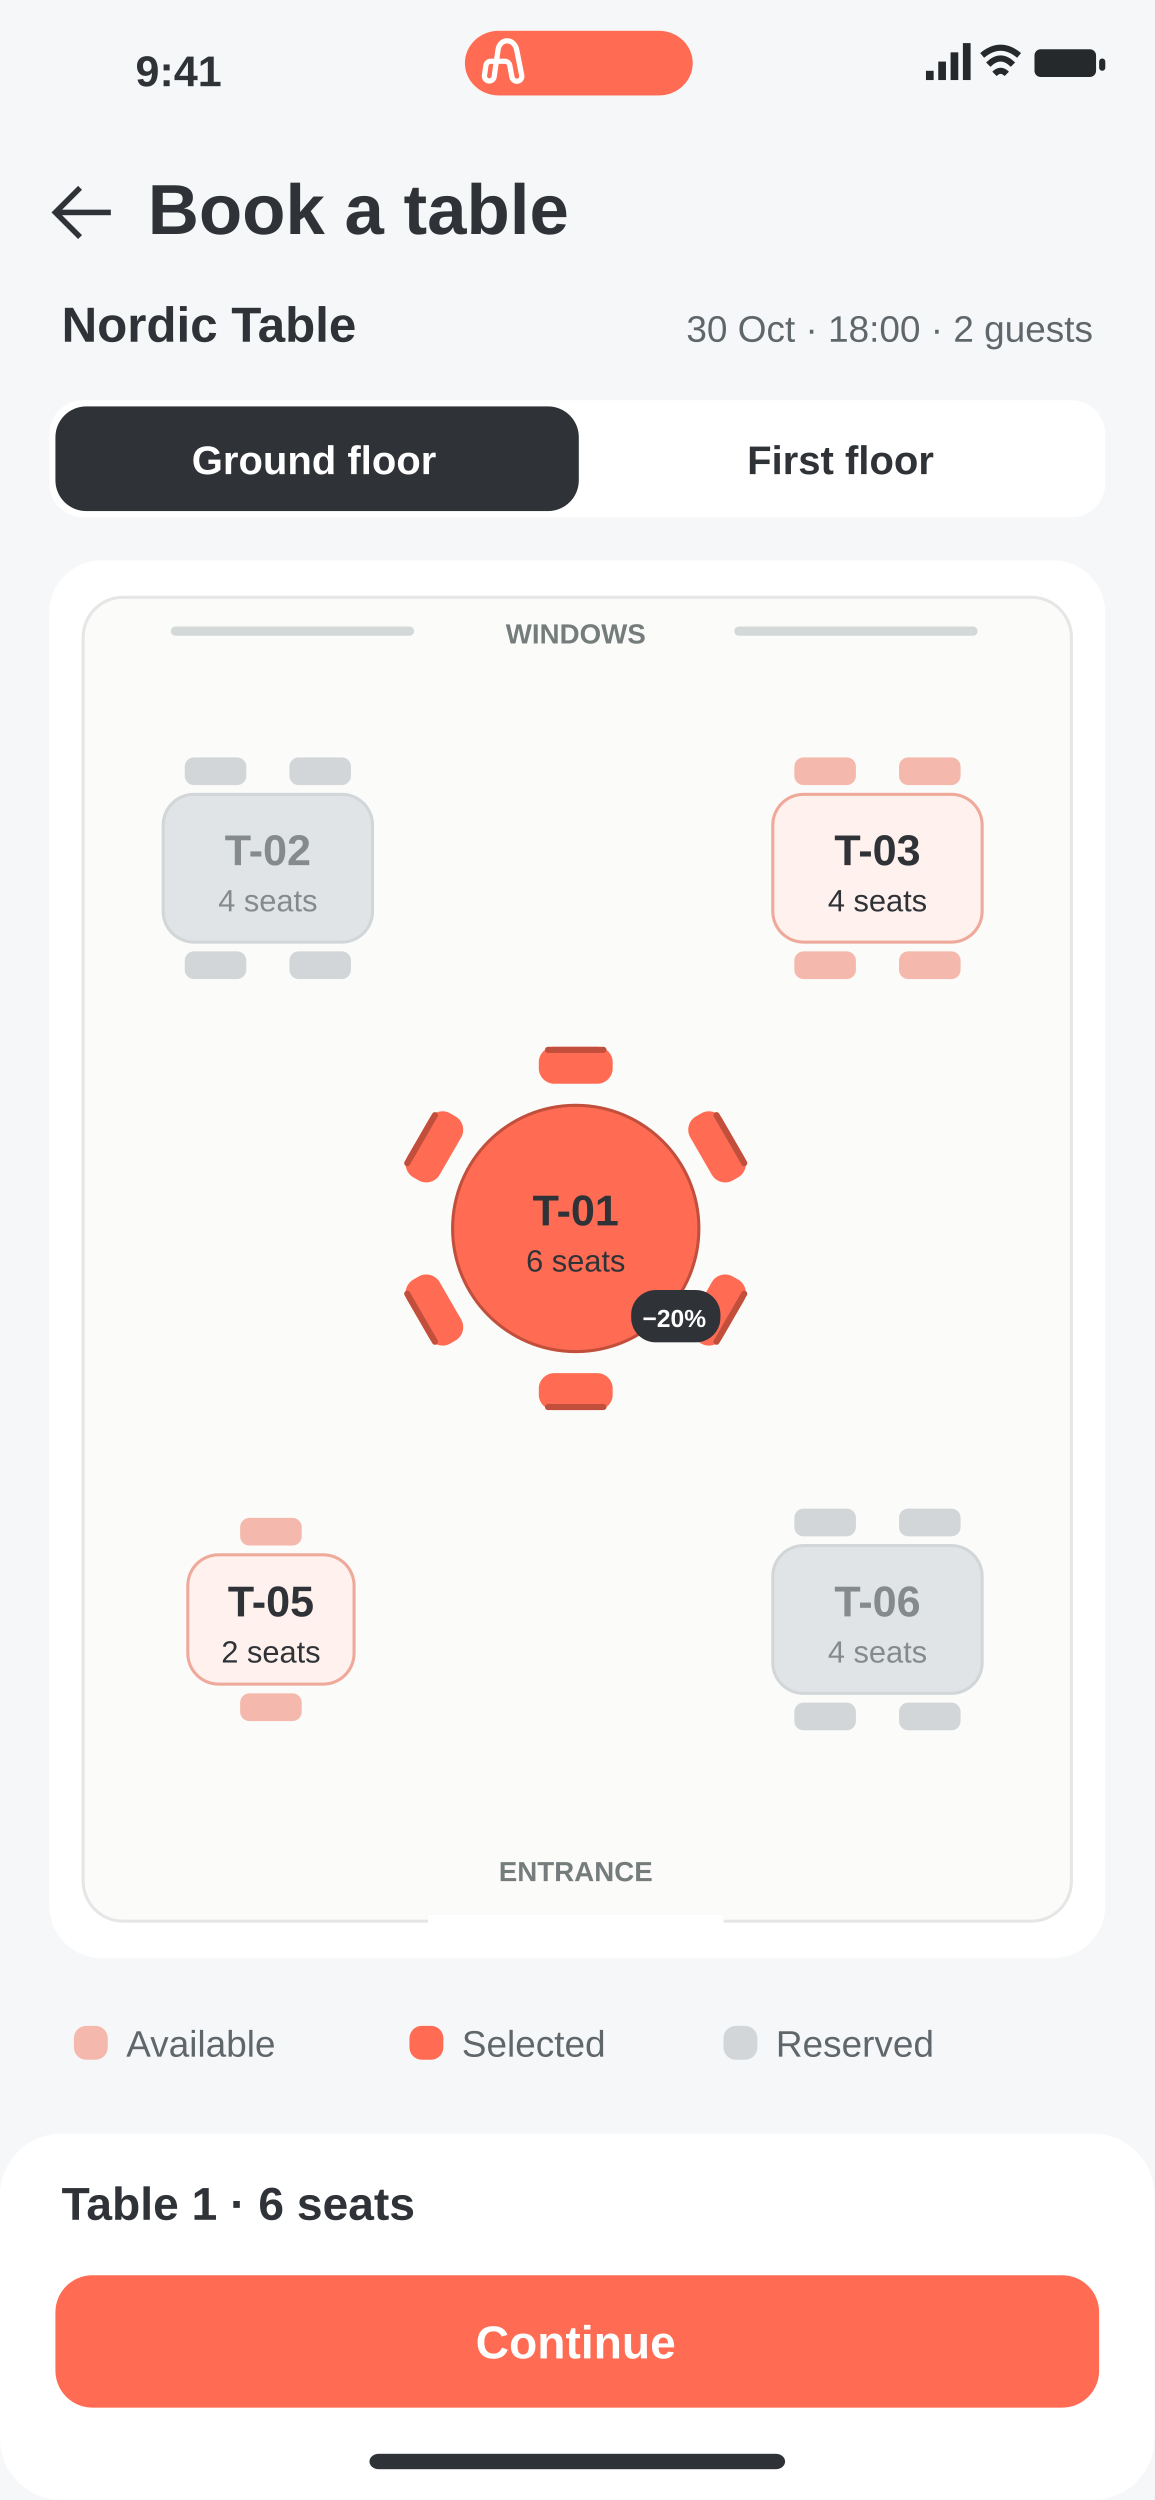
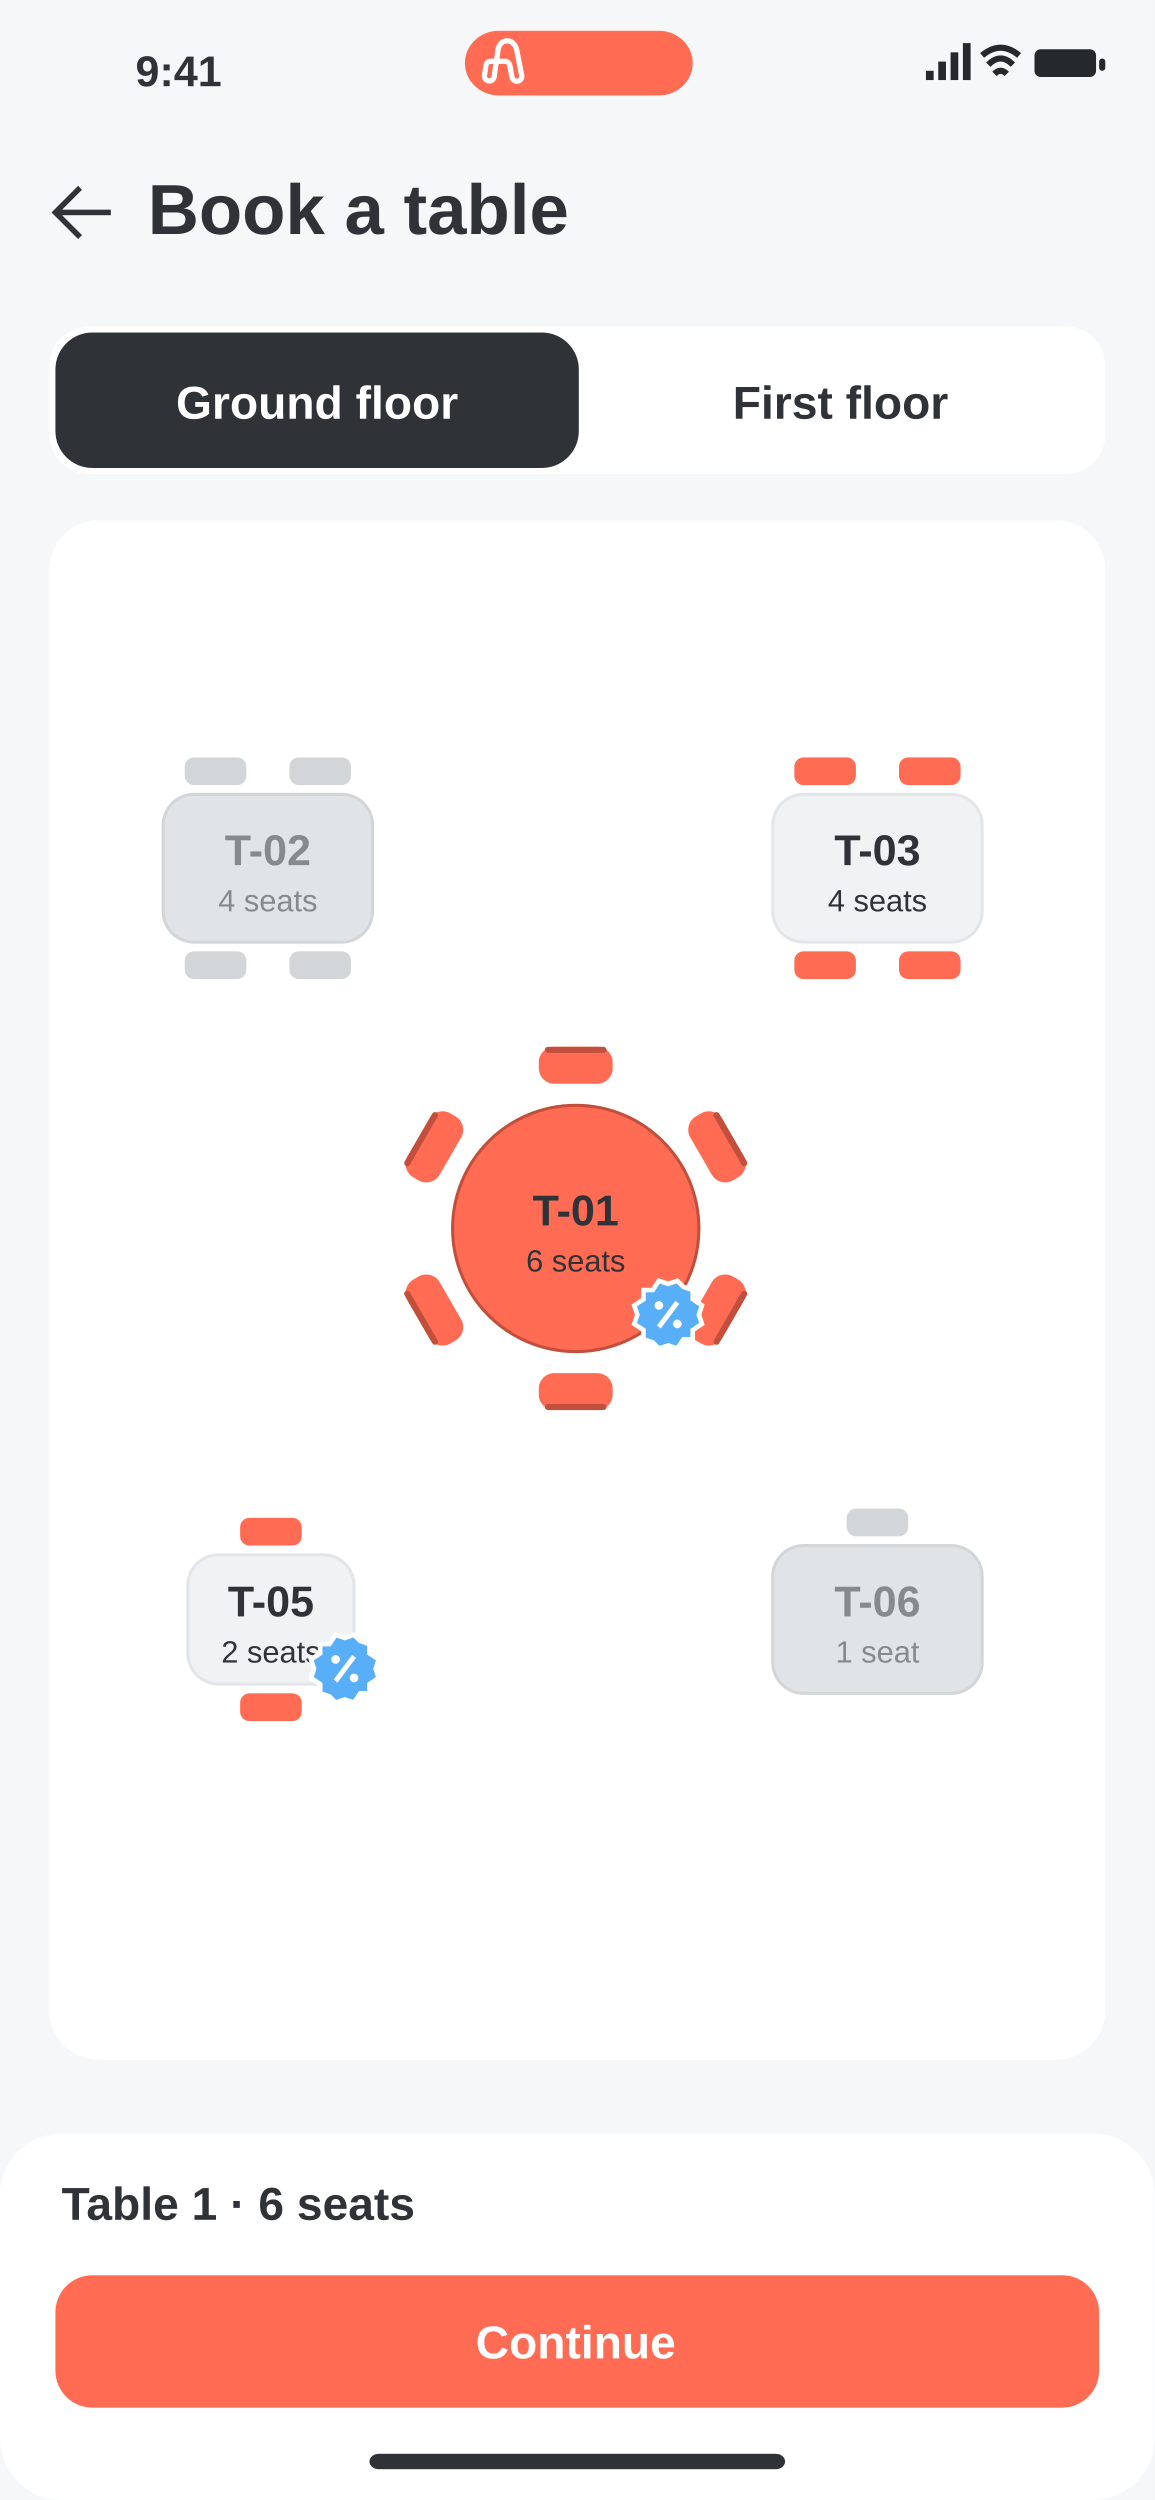
<svg xmlns="http://www.w3.org/2000/svg" width="375" height="812" viewBox="0 0 375 812" font-family="Arial, sans-serif">
  <rect x="0" y="0" width="375" height="812" rx="0" fill="#F5F7F9" />
  <text x="44" y="28" text-anchor="start" font-size="14" font-weight="700" fill="#2F3337">9:41</text>
  <rect x="151" y="10" width="74" height="21" rx="11" fill="#FF6C53" />
  <g transform="translate(153 10) scale(.67)" fill="none">
    <path transform="translate(-0.36 -1.235)" id="Vector " d="M12.639 16.01L13.466 10.334C13.614 9.319 14.037 8.364 14.689 7.572C16.27 5.655 19.179 5.575 20.863 7.401L21.014 7.565C21.748 8.361 22.248 9.344 22.458 10.406L24.925 22.841C25.219 24.325 24.076 25.707 22.563 25.707C21.407 25.707 20.41 24.882 20.199 23.745L19.128 17.971C18.917 16.835 17.925 16.01 16.769 16.01H13.306H12.639ZM12.639 16.01L11.542 23.543C11.364 24.764 10.277 25.642 9.046 25.559C7.675 25.466 6.672 24.228 6.867 22.868L7.554 18.069C7.723 16.888 8.735 16.01 9.928 16.01H12.639Z" stroke-width="2.545" stroke="white" />
  </g>
  <path d="M302 26v-3m4 3v-6m4 6v-9m4 9v-12" stroke="#26292B" stroke-width="2.5" />
  <path d="M319 18q6-5 12 0m-10 3q4-4 8 0m-6 3q2-2 4 0" fill="none" stroke="#26292B" stroke-width="2" />
  <rect x="336" y="16" width="20" height="9" rx="2" fill="#26292B" />
  <rect x="357" y="19" width="2" height="4" rx="1" fill="#26292B" />
  <path d="m26 61-8 8 8 8m-8-8h18" fill="none" stroke="#2F3337" stroke-width="1.8" />
  <text x="48" y="76" text-anchor="start" font-size="23" font-weight="700" fill="#2F3337">Book a table</text>
-   <text x="20" y="111" text-anchor="start" font-size="16" font-weight="700" fill="#2F3337">Nordic Table</text>
-   <text x="355" y="111" text-anchor="end" font-size="12" font-weight="400" fill="#60676B">30 Oct · 18:00 · 2 guests</text>
-   <rect x="16" y="130" width="343" height="38" rx="11" fill="white" />
-   <rect x="18" y="132" width="170" height="34" rx="10" fill="#2F3337" />
-   <text x="102" y="154" text-anchor="middle" font-size="13" font-weight="600" fill="white">Ground floor</text>
-   <text x="273" y="154" text-anchor="middle" font-size="13" font-weight="600" fill="#2F3337">First floor</text>
-   <rect x="16" y="182" width="343" height="454" rx="17" fill="#fff" />
-   <rect x="27" y="194" width="321" height="430" rx="13" fill="#FBFBFA" stroke="#E5E6E5" />
-   <path d="M57 205h76m107 0h76" stroke="#D3D9D9" stroke-width="3" stroke-linecap="round" />
-   <text x="187" y="209" text-anchor="middle" font-size="9" font-weight="600" fill="#757D7C">WINDOWS</text>
+   <rect x="16" y="106" width="343" height="48" rx="13" fill="white" />
+   <rect x="18" y="108" width="170" height="44" rx="12" fill="#2F3337" />
+   <g font-size="15" font-weight="600" text-anchor="middle">
+     <text x="103" y="136" fill="white">Ground floor</text>
+     <text x="273" y="136" fill="#2F3337">First floor</text>
+   </g>
+   <rect x="16" y="169" width="343" height="500" rx="16" fill="white" />
  <g transform="translate(87 282)">
    <rect x="-27" y="-36.0" width="20" height="9" rx="3" fill="#D2D6D8" />
    <rect x="7" y="-36.0" width="20" height="9" rx="3" fill="#D2D6D8" />
    <rect x="-27" y="27.0" width="20" height="9" rx="3" fill="#D2D6D8" />
    <rect x="7" y="27.0" width="20" height="9" rx="3" fill="#D2D6D8" />
    <rect x="-34.0" y="-24.0" width="68" height="48" rx="10" fill="#E1E4E6" stroke="#D2D6D8" />
    <text x="0" y="-1" text-anchor="middle" font-size="14" font-weight="700" fill="#858A8C">T-02</text>
    <text x="0" y="14" text-anchor="middle" font-size="10" font-weight="400" fill="#858A8C">4 seats</text>
  </g>
  <g transform="translate(285 282)">
-     <rect x="-27" y="-36.0" width="20" height="9" rx="3" fill="#F4B9AC" />
-     <rect x="7" y="-36.0" width="20" height="9" rx="3" fill="#F4B9AC" />
-     <rect x="-27" y="27.0" width="20" height="9" rx="3" fill="#F4B9AC" />
-     <rect x="7" y="27.0" width="20" height="9" rx="3" fill="#F4B9AC" />
-     <rect x="-34.0" y="-24.0" width="68" height="48" rx="10" fill="#FFF1EE" stroke="#EFA99A" />
+     <rect x="-27" y="-36.0" width="20" height="9" rx="3" fill="#FF6C53" />
+     <rect x="7" y="-36.0" width="20" height="9" rx="3" fill="#FF6C53" />
+     <rect x="-27" y="27.0" width="20" height="9" rx="3" fill="#FF6C53" />
+     <rect x="7" y="27.0" width="20" height="9" rx="3" fill="#FF6C53" />
+     <rect x="-34.0" y="-24.0" width="68" height="48" rx="10" fill="#F0F2F4" stroke="#E3E6E8" />
    <text x="0" y="-1" text-anchor="middle" font-size="14" font-weight="700" fill="#2F3337">T-03</text>
    <text x="0" y="14" text-anchor="middle" font-size="10" font-weight="400" fill="#2F3337">4 seats</text>
  </g>
  <g transform="translate(187 399)">
    <g transform="rotate(0.0)">
      <rect x="-12" y="-59" width="24" height="12" rx="5" fill="#FF6C53" />
      <rect x="-10" y="-59" width="20" height="2" rx="1" fill="#C24F3C" />
    </g>
    <g transform="rotate(60.0)">
      <rect x="-12" y="-59" width="24" height="12" rx="5" fill="#FF6C53" />
      <rect x="-10" y="-59" width="20" height="2" rx="1" fill="#C24F3C" />
    </g>
    <g transform="rotate(120.0)">
      <rect x="-12" y="-59" width="24" height="12" rx="5" fill="#FF6C53" />
      <rect x="-10" y="-59" width="20" height="2" rx="1" fill="#C24F3C" />
    </g>
    <g transform="rotate(180.0)">
      <rect x="-12" y="-59" width="24" height="12" rx="5" fill="#FF6C53" />
      <rect x="-10" y="-59" width="20" height="2" rx="1" fill="#C24F3C" />
    </g>
    <g transform="rotate(240.0)">
      <rect x="-12" y="-59" width="24" height="12" rx="5" fill="#FF6C53" />
      <rect x="-10" y="-59" width="20" height="2" rx="1" fill="#C24F3C" />
    </g>
    <g transform="rotate(300.0)">
      <rect x="-12" y="-59" width="24" height="12" rx="5" fill="#FF6C53" />
      <rect x="-10" y="-59" width="20" height="2" rx="1" fill="#C24F3C" />
    </g>
    <circle r="40" fill="#FF6C53" stroke="#C24F3C" />
    <text x="0" y="-1" text-anchor="middle" font-size="14" font-weight="700" fill="#2F3337">T-01</text>
    <text x="0" y="14" text-anchor="middle" font-size="10" font-weight="400" fill="#2F3337">6 seats</text>
-     <rect x="18" y="20" width="29" height="17" rx="8" fill="#2F3337" />
-     <text x="32" y="32" text-anchor="middle" font-size="8" font-weight="700" fill="#fff">−20%</text>
+     <g transform="translate(30 28)">
+       <g fill="#58AEF7" stroke="white" stroke-width="1.5">
+         <path d="M0 -10 3 -11 5 -9 8 -8 8 -5 11 -3 10 0 11 3 8 5 8 8 5 8 3 11 0 10 -3 11 -5 9 -8 8 -8 5 -11 3 -10 0 -11 -3 -8 -5 -8 -8 -5 -8 -3 -11Z" />
+       </g>
+       <path d="M-3 4 3 -4" stroke="white" stroke-width="1.6" />
+       <g fill="white">
+         <circle cx="-3" cy="-3" r="1.4" />
+         <circle cx="3" cy="3" r="1.4" />
+       </g>
+     </g>
  </g>
  <g transform="translate(88 526)">
-     <rect x="-10" y="-33.0" width="20" height="9" rx="3" fill="#F4B9AC" />
-     <rect x="-10" y="24.0" width="20" height="9" rx="3" fill="#F4B9AC" />
-     <rect x="-27.0" y="-21.0" width="54" height="42" rx="10" fill="#FFF1EE" stroke="#EFA99A" />
+     <rect x="-10" y="-33.0" width="20" height="9" rx="3" fill="#FF6C53" />
+     <rect x="-10" y="24.0" width="20" height="9" rx="3" fill="#FF6C53" />
+     <rect x="-27.0" y="-21.0" width="54" height="42" rx="10" fill="#F0F2F4" stroke="#E3E6E8" />
    <text x="0" y="-1" text-anchor="middle" font-size="14" font-weight="700" fill="#2F3337">T-05</text>
    <text x="0" y="14" text-anchor="middle" font-size="10" font-weight="400" fill="#2F3337">2 seats</text>
+     <g transform="translate(24 16)">
+       <g fill="#58AEF7" stroke="white" stroke-width="1.5">
+         <path d="M0 -10 3 -11 5 -9 8 -8 8 -5 11 -3 10 0 11 3 8 5 8 8 5 8 3 11 0 10 -3 11 -5 9 -8 8 -8 5 -11 3 -10 0 -11 -3 -8 -5 -8 -8 -5 -8 -3 -11Z" />
+       </g>
+       <path d="M-3 4 3 -4" stroke="white" stroke-width="1.6" />
+       <g fill="white">
+         <circle cx="-3" cy="-3" r="1.4" />
+         <circle cx="3" cy="3" r="1.4" />
+       </g>
+     </g>
  </g>
  <g transform="translate(285 526)">
-     <rect x="-27" y="-36.0" width="20" height="9" rx="3" fill="#D2D6D8" />
-     <rect x="7" y="-36.0" width="20" height="9" rx="3" fill="#D2D6D8" />
-     <rect x="-27" y="27.0" width="20" height="9" rx="3" fill="#D2D6D8" />
-     <rect x="7" y="27.0" width="20" height="9" rx="3" fill="#D2D6D8" />
+     <rect x="-10" y="-36" width="20" height="9" rx="3" fill="#D2D6D8" />
    <rect x="-34.0" y="-24.0" width="68" height="48" rx="10" fill="#E1E4E6" stroke="#D2D6D8" />
    <text x="0" y="-1" text-anchor="middle" font-size="14" font-weight="700" fill="#858A8C">T-06</text>
-     <text x="0" y="14" text-anchor="middle" font-size="10" font-weight="400" fill="#858A8C">4 seats</text>
+     <text x="0" y="14" text-anchor="middle" font-size="10" font-weight="400" fill="#858A8C">1 seat</text>
  </g>
-   <path d="M139 624h96" stroke="white" stroke-width="4" />
-   <text x="187" y="611" text-anchor="middle" font-size="9" font-weight="600" fill="#757D7C">ENTRANCE</text>
-   <rect x="24" y="658" width="11" height="11" rx="4" fill="#F4B9AC" />
-   <text x="41" y="668" text-anchor="start" font-size="12" font-weight="400" fill="#60676B">Available</text>
-   <rect x="133" y="658" width="11" height="11" rx="4" fill="#FF6C53" />
-   <text x="150" y="668" text-anchor="start" font-size="12" font-weight="400" fill="#60676B">Selected</text>
-   <rect x="235" y="658" width="11" height="11" rx="4" fill="#D2D6D8" />
-   <text x="252" y="668" text-anchor="start" font-size="12" font-weight="400" fill="#60676B">Reserved</text>
  <rect x="0" y="693" width="375" height="119" rx="20" fill="white" />
  <text x="20" y="721" text-anchor="start" font-size="15" font-weight="700" fill="#2F3337">Table 1 · 6 seats</text>
  <rect x="18" y="739" width="339" height="43" rx="12" fill="#FF6C53" />
  <text x="187" y="766" text-anchor="middle" font-size="15" font-weight="700" fill="white">Continue</text>
  <rect x="120" y="797" width="135" height="5" rx="3" fill="#2F3337" />
</svg>
